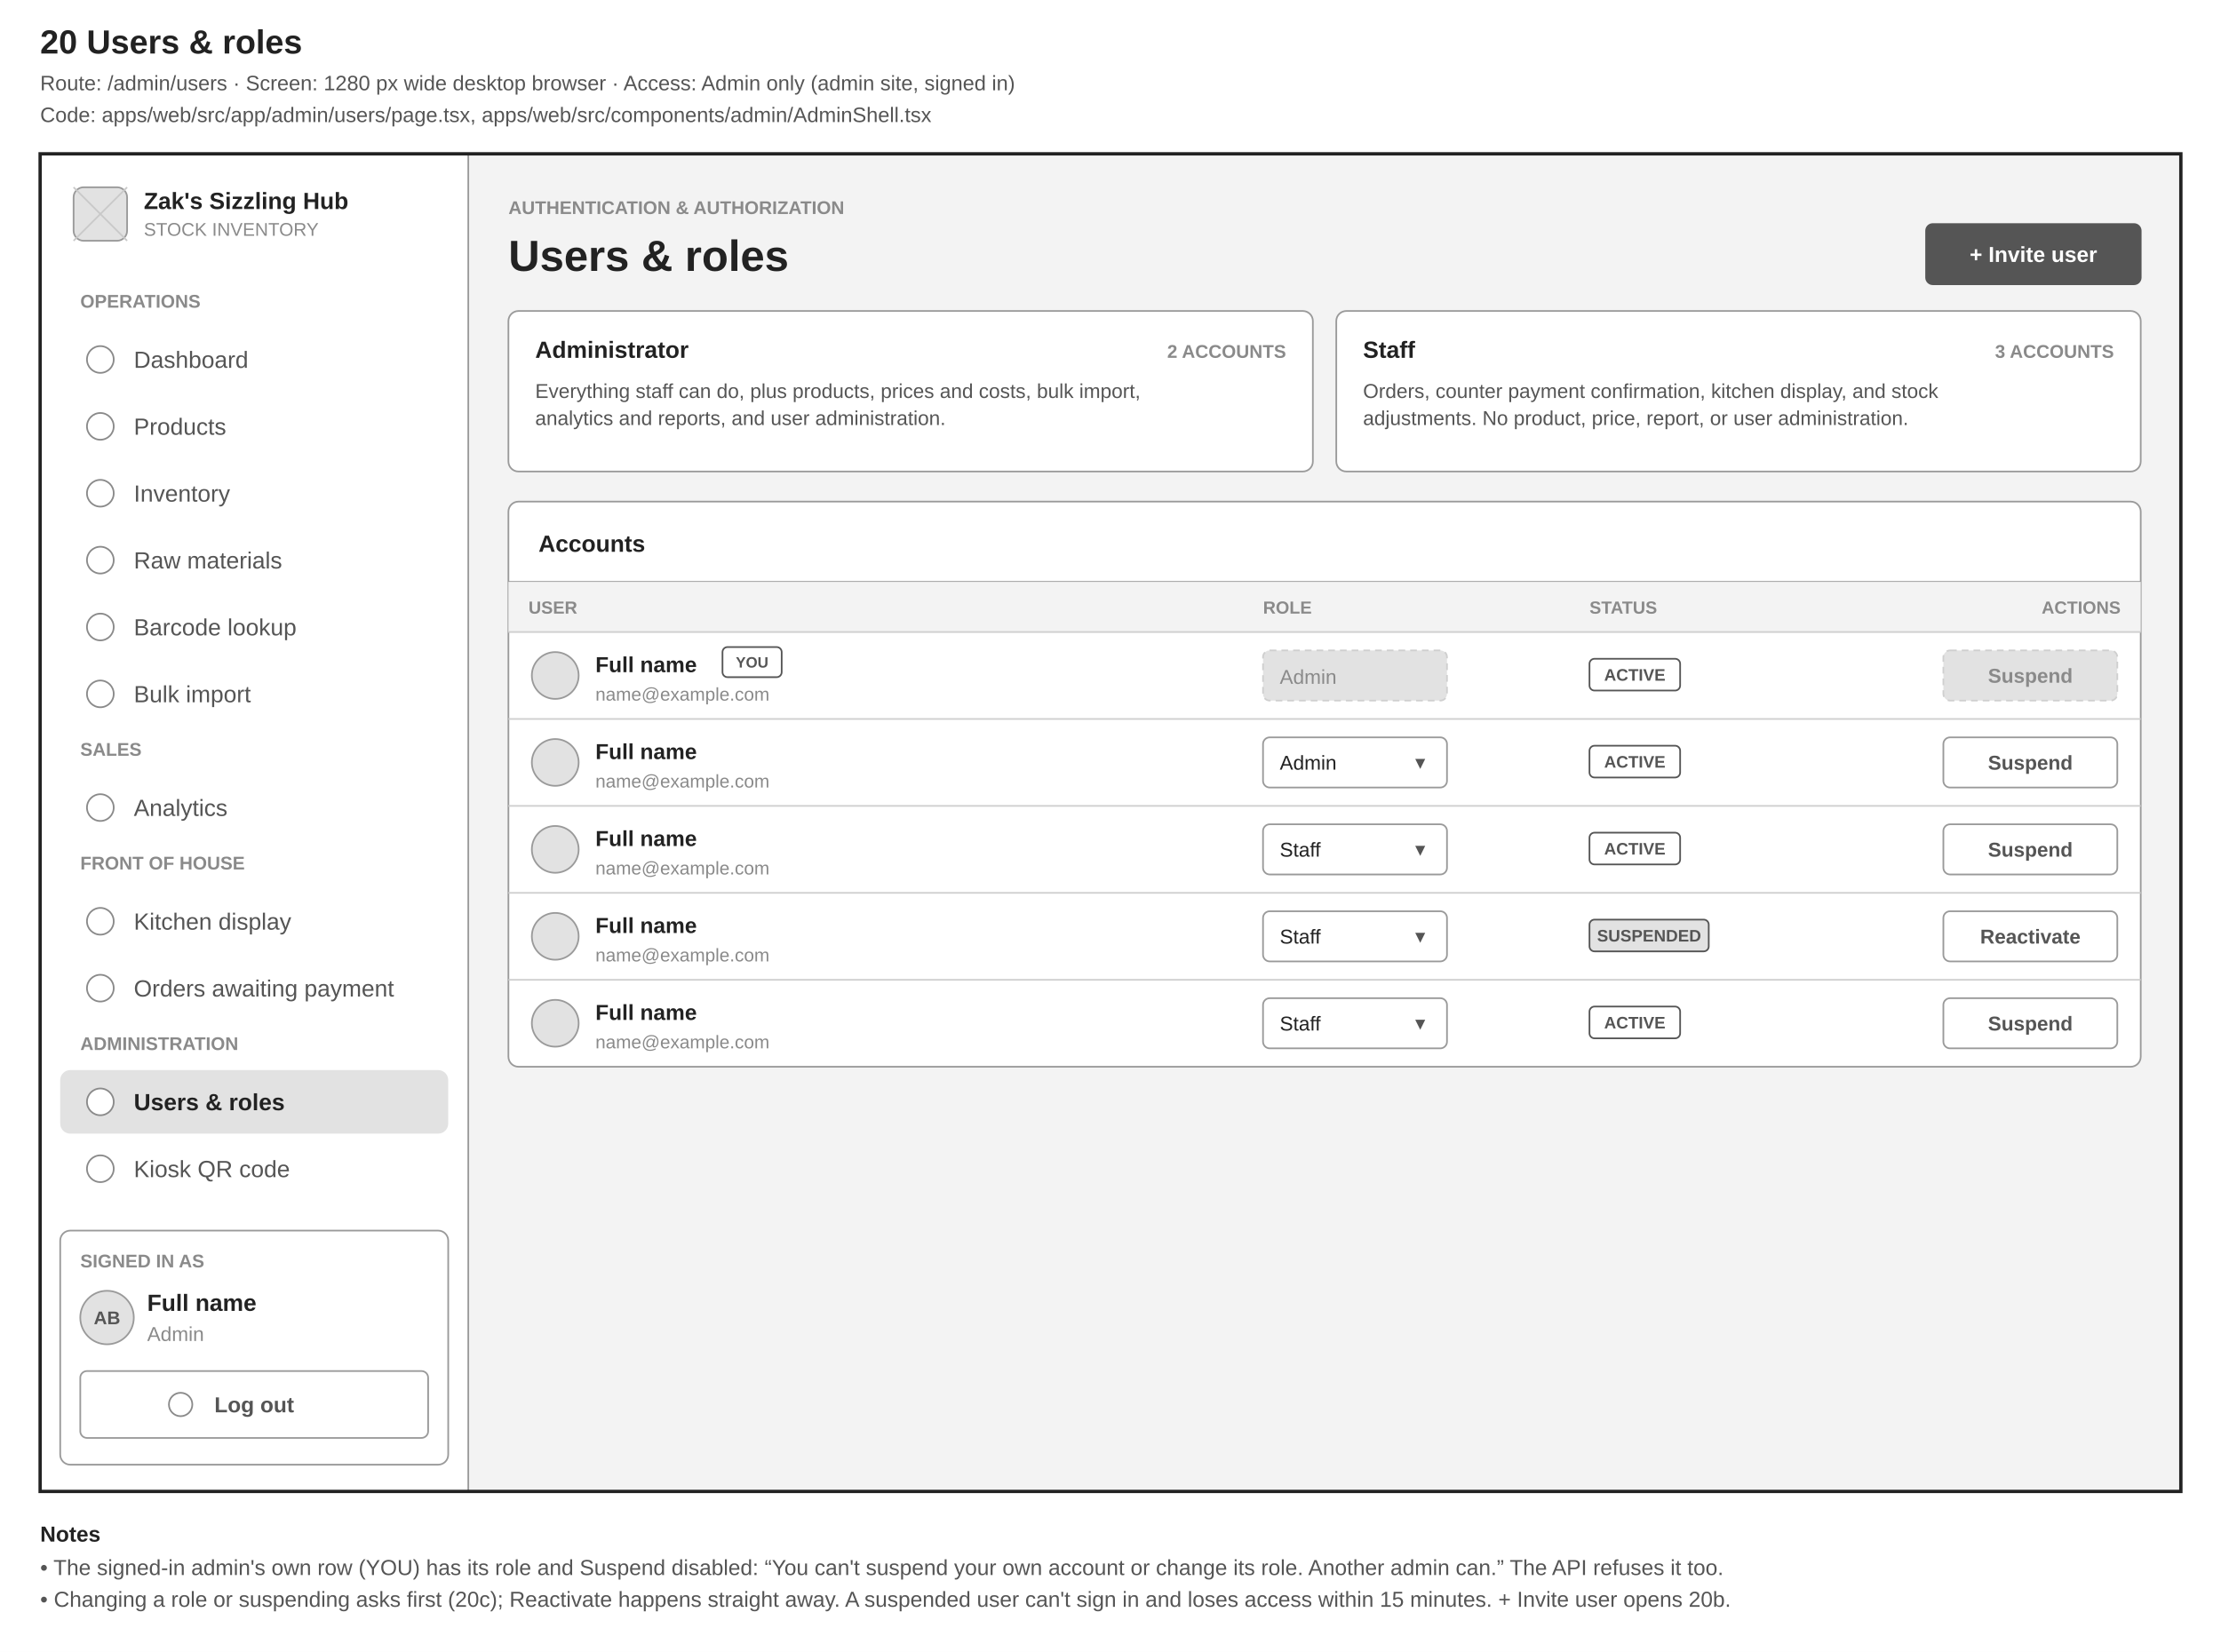
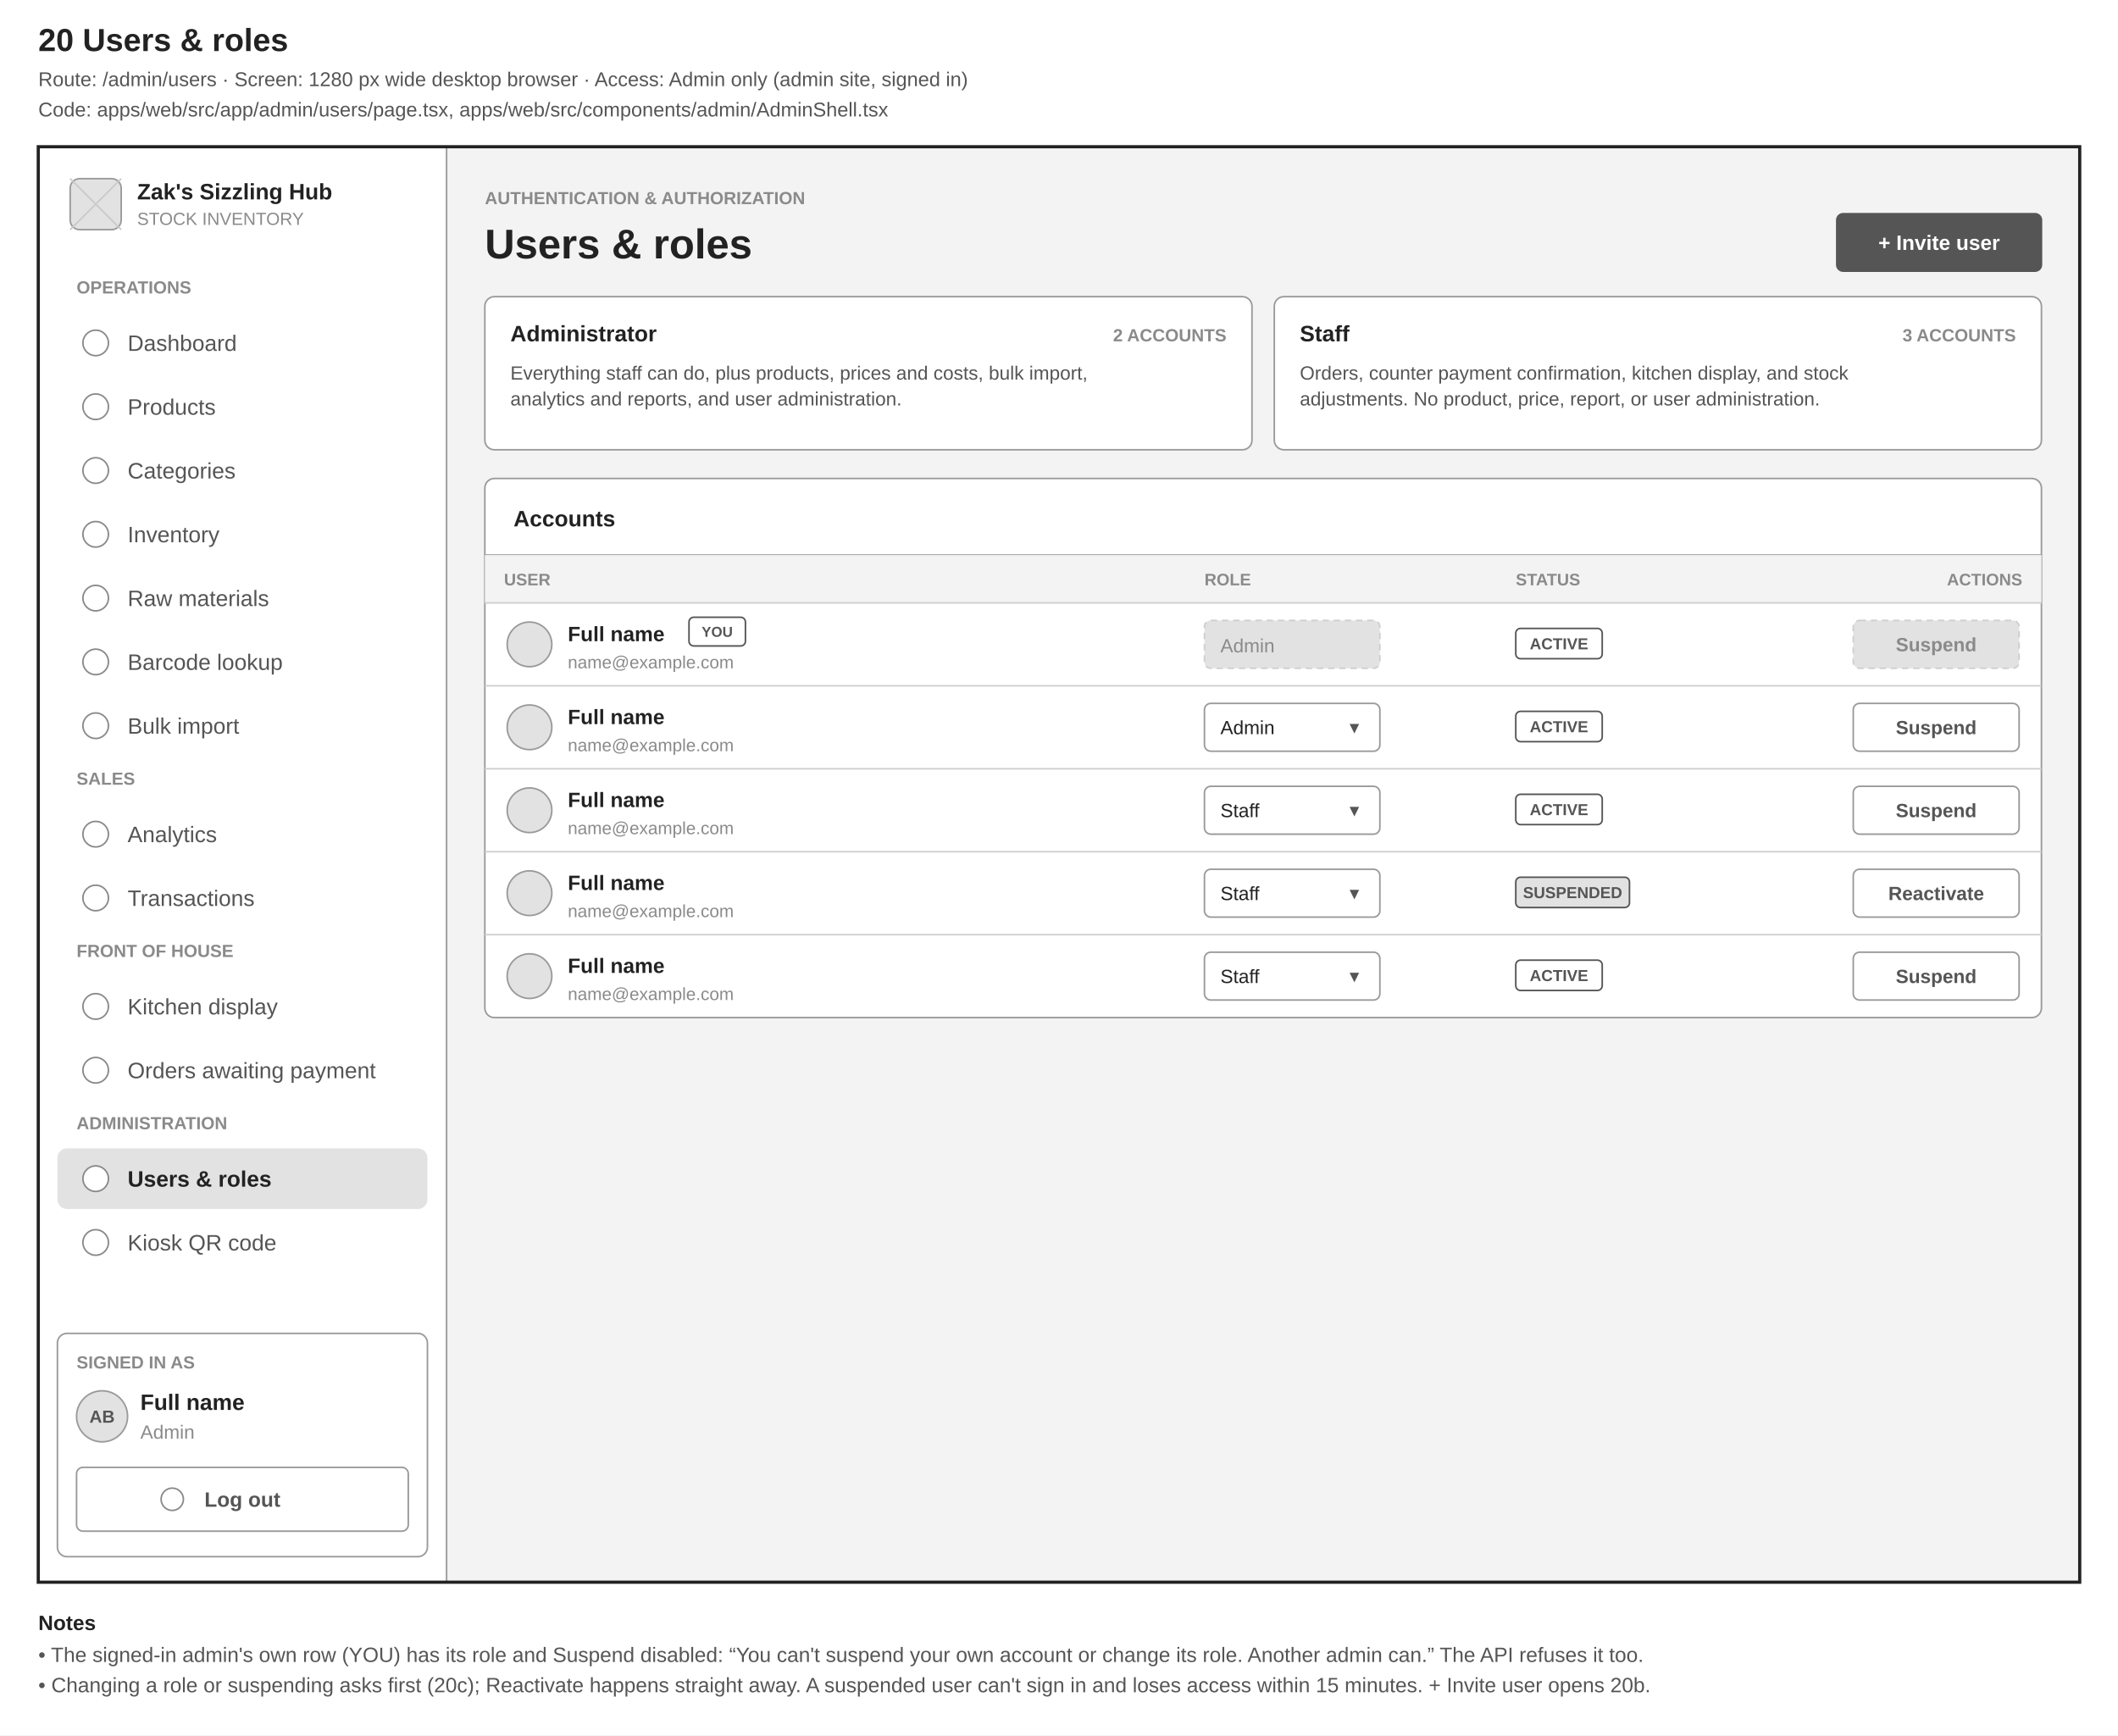
- <svg xmlns="http://www.w3.org/2000/svg" width="1328" height="988" viewBox="0 0 1328 988">
-   <rect x="0" y="0" width="1328" height="988" fill="#ffffff" />
+ <svg xmlns="http://www.w3.org/2000/svg" width="1328" height="1088" viewBox="0 0 1328 1088">
+   <rect x="0" y="0" width="1328" height="1088" fill="#ffffff" />
  <text x="24" y="32" font-family="Arial, Helvetica, sans-serif" font-size="20" font-weight="700" fill="#222222">20  Users &amp; roles</text>
  <text x="24" y="54" font-family="Arial, Helvetica, sans-serif" font-size="12.5" fill="#555555">Route: /admin/users   ·   Screen: 1280 px wide desktop browser   ·   Access: Admin only (admin site, signed in)</text>
  <text x="24" y="73" font-family="Arial, Helvetica, sans-serif" font-size="12.5" fill="#555555">Code: apps/web/src/app/admin/users/page.tsx, apps/web/src/components/admin/AdminShell.tsx</text>
-   <text x="24" y="922" font-family="Arial, Helvetica, sans-serif" font-size="13" font-weight="700" fill="#222222">Notes</text>
-   <text x="24" y="942" font-family="Arial, Helvetica, sans-serif" font-size="13" fill="#555555" xml:space="preserve">• The signed-in admin's own row (YOU) has its role and Suspend disabled: “You can't suspend your own account or change its role. Another admin can.” The API refuses it too.</text>
-   <text x="24" y="961" font-family="Arial, Helvetica, sans-serif" font-size="13" fill="#555555" xml:space="preserve">• Changing a role or suspending asks first (20c); Reactivate happens straight away. A suspended user can't sign in and loses access within 15 minutes. + Invite user opens 20b.</text>
+   <text x="24" y="1022" font-family="Arial, Helvetica, sans-serif" font-size="13" font-weight="700" fill="#222222">Notes</text>
+   <text x="24" y="1042" font-family="Arial, Helvetica, sans-serif" font-size="13" fill="#555555" xml:space="preserve">• The signed-in admin's own row (YOU) has its role and Suspend disabled: “You can't suspend your own account or change its role. Another admin can.” The API refuses it too.</text>
+   <text x="24" y="1061" font-family="Arial, Helvetica, sans-serif" font-size="13" fill="#555555" xml:space="preserve">• Changing a role or suspending asks first (20c); Reactivate happens straight away. A suspended user can't sign in and loses access within 15 minutes. + Invite user opens 20b.</text>
  <g transform="translate(24,92)">
    <clipPath id="frame">
-       <rect x="0" y="0" width="1280" height="800" />
+       <rect x="0" y="0" width="1280" height="900" />
    </clipPath>
    <g clip-path="url(#frame)">
-       <rect x="0" y="0" width="1280" height="800" fill="#ffffff" />
-       <rect x="0" y="0" width="1280" height="800" rx="0" fill="#f3f3f3" stroke="none" />
-       <rect x="0" y="0" width="256" height="800" rx="0" fill="#ffffff" stroke="none" />
-       <line x1="256" y1="0" x2="256" y2="800" stroke="#9a9a9a" stroke-width="1" />
+       <rect x="0" y="0" width="1280" height="900" fill="#ffffff" />
+       <rect x="0" y="0" width="1280" height="900" rx="0" fill="#f3f3f3" stroke="none" />
+       <rect x="0" y="0" width="256" height="900" rx="0" fill="#ffffff" stroke="none" />
+       <line x1="256" y1="0" x2="256" y2="900" stroke="#9a9a9a" stroke-width="1" />
      <rect x="20" y="20" width="32" height="32" rx="6" fill="#e2e2e2" stroke="#9a9a9a" stroke-width="1" />
      <line x1="20" y1="20" x2="52" y2="52" stroke="#c9c9c9" stroke-width="1" />
      <line x1="52" y1="20" x2="20" y2="52" stroke="#c9c9c9" stroke-width="1" />
      <text x="62" y="33" font-family="Arial, Helvetica, sans-serif" font-size="14" font-weight="700" text-anchor="start" fill="#222222">Zak's Sizzling Hub</text>
      <text x="62" y="49" font-family="Arial, Helvetica, sans-serif" font-size="11" font-weight="400" text-anchor="start" fill="#8a8a8a">STOCK INVENTORY</text>
      <text x="24" y="92" font-family="Arial, Helvetica, sans-serif" font-size="11" font-weight="700" text-anchor="start" fill="#8a8a8a">OPERATIONS</text>
      <circle cx="36" cy="123" r="8" fill="#ffffff" stroke="#8a8a8a" stroke-width="1" />
      <text x="56" y="128" font-family="Arial, Helvetica, sans-serif" font-size="14" font-weight="400" text-anchor="start" fill="#555555">Dashboard</text>
      <circle cx="36" cy="163" r="8" fill="#ffffff" stroke="#8a8a8a" stroke-width="1" />
      <text x="56" y="168" font-family="Arial, Helvetica, sans-serif" font-size="14" font-weight="400" text-anchor="start" fill="#555555">Products</text>
      <circle cx="36" cy="203" r="8" fill="#ffffff" stroke="#8a8a8a" stroke-width="1" />
-       <text x="56" y="208" font-family="Arial, Helvetica, sans-serif" font-size="14" font-weight="400" text-anchor="start" fill="#555555">Inventory</text>
+       <text x="56" y="208" font-family="Arial, Helvetica, sans-serif" font-size="14" font-weight="400" text-anchor="start" fill="#555555">Categories</text>
      <circle cx="36" cy="243" r="8" fill="#ffffff" stroke="#8a8a8a" stroke-width="1" />
-       <text x="56" y="248" font-family="Arial, Helvetica, sans-serif" font-size="14" font-weight="400" text-anchor="start" fill="#555555">Raw materials</text>
+       <text x="56" y="248" font-family="Arial, Helvetica, sans-serif" font-size="14" font-weight="400" text-anchor="start" fill="#555555">Inventory</text>
      <circle cx="36" cy="283" r="8" fill="#ffffff" stroke="#8a8a8a" stroke-width="1" />
-       <text x="56" y="288" font-family="Arial, Helvetica, sans-serif" font-size="14" font-weight="400" text-anchor="start" fill="#555555">Barcode lookup</text>
+       <text x="56" y="288" font-family="Arial, Helvetica, sans-serif" font-size="14" font-weight="400" text-anchor="start" fill="#555555">Raw materials</text>
      <circle cx="36" cy="323" r="8" fill="#ffffff" stroke="#8a8a8a" stroke-width="1" />
-       <text x="56" y="328" font-family="Arial, Helvetica, sans-serif" font-size="14" font-weight="400" text-anchor="start" fill="#555555">Bulk import</text>
-       <text x="24" y="360" font-family="Arial, Helvetica, sans-serif" font-size="11" font-weight="700" text-anchor="start" fill="#8a8a8a">SALES</text>
-       <circle cx="36" cy="391" r="8" fill="#ffffff" stroke="#8a8a8a" stroke-width="1" />
-       <text x="56" y="396" font-family="Arial, Helvetica, sans-serif" font-size="14" font-weight="400" text-anchor="start" fill="#555555">Analytics</text>
-       <text x="24" y="428" font-family="Arial, Helvetica, sans-serif" font-size="11" font-weight="700" text-anchor="start" fill="#8a8a8a">FRONT OF HOUSE</text>
-       <circle cx="36" cy="459" r="8" fill="#ffffff" stroke="#8a8a8a" stroke-width="1" />
-       <text x="56" y="464" font-family="Arial, Helvetica, sans-serif" font-size="14" font-weight="400" text-anchor="start" fill="#555555">Kitchen display</text>
-       <circle cx="36" cy="499" r="8" fill="#ffffff" stroke="#8a8a8a" stroke-width="1" />
-       <text x="56" y="504" font-family="Arial, Helvetica, sans-serif" font-size="14" font-weight="400" text-anchor="start" fill="#555555">Orders awaiting payment</text>
-       <text x="24" y="536" font-family="Arial, Helvetica, sans-serif" font-size="11" font-weight="700" text-anchor="start" fill="#8a8a8a">ADMINISTRATION</text>
-       <rect x="12" y="548" width="232" height="38" rx="6" fill="#e2e2e2" stroke="none" />
-       <circle cx="36" cy="567" r="8" fill="#ffffff" stroke="#8a8a8a" stroke-width="1" />
-       <text x="56" y="572" font-family="Arial, Helvetica, sans-serif" font-size="14" font-weight="700" text-anchor="start" fill="#222222">Users &amp; roles</text>
-       <circle cx="36" cy="607" r="8" fill="#ffffff" stroke="#8a8a8a" stroke-width="1" />
-       <text x="56" y="612" font-family="Arial, Helvetica, sans-serif" font-size="14" font-weight="400" text-anchor="start" fill="#555555">Kiosk QR code</text>
-       <rect x="12" y="644" width="232" height="140" rx="6" fill="#ffffff" stroke="#9a9a9a" stroke-width="1" />
-       <text x="24" y="666" font-family="Arial, Helvetica, sans-serif" font-size="11" font-weight="700" text-anchor="start" fill="#8a8a8a">SIGNED IN AS</text>
-       <circle cx="40" cy="696" r="16" fill="#e2e2e2" stroke="#9a9a9a" stroke-width="1" />
-       <text x="40" y="700" font-family="Arial, Helvetica, sans-serif" font-size="11" font-weight="700" text-anchor="middle" fill="#555555">AB</text>
-       <text x="64" y="692" font-family="Arial, Helvetica, sans-serif" font-size="14" font-weight="700" text-anchor="start" fill="#222222">Full name</text>
-       <text x="64" y="710" font-family="Arial, Helvetica, sans-serif" font-size="12" font-weight="400" text-anchor="start" fill="#8a8a8a">Admin</text>
-       <rect x="24" y="728" width="208" height="40" rx="4" fill="#ffffff" stroke="#9a9a9a" stroke-width="1" />
-       <text x="128.0" y="752.68" font-family="Arial, Helvetica, sans-serif" font-size="13" font-weight="700" text-anchor="middle" fill="#555555">Log out</text>
-       <circle cx="84" cy="748" r="7" fill="#ffffff" stroke="#8a8a8a" stroke-width="1" />
+       <text x="56" y="328" font-family="Arial, Helvetica, sans-serif" font-size="14" font-weight="400" text-anchor="start" fill="#555555">Barcode lookup</text>
+       <circle cx="36" cy="363" r="8" fill="#ffffff" stroke="#8a8a8a" stroke-width="1" />
+       <text x="56" y="368" font-family="Arial, Helvetica, sans-serif" font-size="14" font-weight="400" text-anchor="start" fill="#555555">Bulk import</text>
+       <text x="24" y="400" font-family="Arial, Helvetica, sans-serif" font-size="11" font-weight="700" text-anchor="start" fill="#8a8a8a">SALES</text>
+       <circle cx="36" cy="431" r="8" fill="#ffffff" stroke="#8a8a8a" stroke-width="1" />
+       <text x="56" y="436" font-family="Arial, Helvetica, sans-serif" font-size="14" font-weight="400" text-anchor="start" fill="#555555">Analytics</text>
+       <circle cx="36" cy="471" r="8" fill="#ffffff" stroke="#8a8a8a" stroke-width="1" />
+       <text x="56" y="476" font-family="Arial, Helvetica, sans-serif" font-size="14" font-weight="400" text-anchor="start" fill="#555555">Transactions</text>
+       <text x="24" y="508" font-family="Arial, Helvetica, sans-serif" font-size="11" font-weight="700" text-anchor="start" fill="#8a8a8a">FRONT OF HOUSE</text>
+       <circle cx="36" cy="539" r="8" fill="#ffffff" stroke="#8a8a8a" stroke-width="1" />
+       <text x="56" y="544" font-family="Arial, Helvetica, sans-serif" font-size="14" font-weight="400" text-anchor="start" fill="#555555">Kitchen display</text>
+       <circle cx="36" cy="579" r="8" fill="#ffffff" stroke="#8a8a8a" stroke-width="1" />
+       <text x="56" y="584" font-family="Arial, Helvetica, sans-serif" font-size="14" font-weight="400" text-anchor="start" fill="#555555">Orders awaiting payment</text>
+       <text x="24" y="616" font-family="Arial, Helvetica, sans-serif" font-size="11" font-weight="700" text-anchor="start" fill="#8a8a8a">ADMINISTRATION</text>
+       <rect x="12" y="628" width="232" height="38" rx="6" fill="#e2e2e2" stroke="none" />
+       <circle cx="36" cy="647" r="8" fill="#ffffff" stroke="#8a8a8a" stroke-width="1" />
+       <text x="56" y="652" font-family="Arial, Helvetica, sans-serif" font-size="14" font-weight="700" text-anchor="start" fill="#222222">Users &amp; roles</text>
+       <circle cx="36" cy="687" r="8" fill="#ffffff" stroke="#8a8a8a" stroke-width="1" />
+       <text x="56" y="692" font-family="Arial, Helvetica, sans-serif" font-size="14" font-weight="400" text-anchor="start" fill="#555555">Kiosk QR code</text>
+       <rect x="12" y="744" width="232" height="140" rx="6" fill="#ffffff" stroke="#9a9a9a" stroke-width="1" />
+       <text x="24" y="766" font-family="Arial, Helvetica, sans-serif" font-size="11" font-weight="700" text-anchor="start" fill="#8a8a8a">SIGNED IN AS</text>
+       <circle cx="40" cy="796" r="16" fill="#e2e2e2" stroke="#9a9a9a" stroke-width="1" />
+       <text x="40" y="800" font-family="Arial, Helvetica, sans-serif" font-size="11" font-weight="700" text-anchor="middle" fill="#555555">AB</text>
+       <text x="64" y="792" font-family="Arial, Helvetica, sans-serif" font-size="14" font-weight="700" text-anchor="start" fill="#222222">Full name</text>
+       <text x="64" y="810" font-family="Arial, Helvetica, sans-serif" font-size="12" font-weight="400" text-anchor="start" fill="#8a8a8a">Admin</text>
+       <rect x="24" y="828" width="208" height="40" rx="4" fill="#ffffff" stroke="#9a9a9a" stroke-width="1" />
+       <text x="128.0" y="852.68" font-family="Arial, Helvetica, sans-serif" font-size="13" font-weight="700" text-anchor="middle" fill="#555555">Log out</text>
+       <circle cx="84" cy="848" r="7" fill="#ffffff" stroke="#8a8a8a" stroke-width="1" />
      <text x="280" y="36" font-family="Arial, Helvetica, sans-serif" font-size="11" font-weight="700" text-anchor="start" fill="#8a8a8a">AUTHENTICATION &amp; AUTHORIZATION</text>
      <text x="280" y="70" font-family="Arial, Helvetica, sans-serif" font-size="26" font-weight="700" text-anchor="start" fill="#222222">Users &amp; roles</text>
      <rect x="1127.67" y="42" width="128.33" height="36" rx="4" fill="#555555" stroke="#555555" stroke-width="1" />
      <text x="1191.835" y="64.68" font-family="Arial, Helvetica, sans-serif" font-size="13" font-weight="700" text-anchor="middle" fill="#ffffff">+ Invite user</text>
      <rect x="280.0" y="94" width="481.0" height="96" rx="6" fill="#ffffff" stroke="#9a9a9a" stroke-width="1" />
      <text x="296.0" y="122" font-family="Arial, Helvetica, sans-serif" font-size="14" font-weight="700" text-anchor="start" fill="#222222">Administrator</text>
      <text x="745.0" y="122" font-family="Arial, Helvetica, sans-serif" font-size="11" font-weight="700" text-anchor="end" fill="#8a8a8a">2 ACCOUNTS</text>
      <text x="296.0" y="146" font-family="Arial, Helvetica, sans-serif" font-size="12" font-weight="400" text-anchor="start" fill="#555555">Everything staff can do, plus products, prices and costs, bulk import,</text>
      <text x="296.0" y="162.2" font-family="Arial, Helvetica, sans-serif" font-size="12" font-weight="400" text-anchor="start" fill="#555555">analytics and reports, and user administration.</text>
      <rect x="775.0" y="94" width="481.0" height="96" rx="6" fill="#ffffff" stroke="#9a9a9a" stroke-width="1" />
      <text x="791.0" y="122" font-family="Arial, Helvetica, sans-serif" font-size="14" font-weight="700" text-anchor="start" fill="#222222">Staff</text>
      <text x="1240.0" y="122" font-family="Arial, Helvetica, sans-serif" font-size="11" font-weight="700" text-anchor="end" fill="#8a8a8a">3 ACCOUNTS</text>
      <text x="791.0" y="146" font-family="Arial, Helvetica, sans-serif" font-size="12" font-weight="400" text-anchor="start" fill="#555555">Orders, counter payment confirmation, kitchen display, and stock</text>
      <text x="791.0" y="162.2" font-family="Arial, Helvetica, sans-serif" font-size="12" font-weight="400" text-anchor="start" fill="#555555">adjustments. No product, price, report, or user administration.</text>
      <rect x="280" y="208" width="976" height="338" rx="6" fill="#ffffff" stroke="#9a9a9a" stroke-width="1" />
      <text x="298" y="238" font-family="Arial, Helvetica, sans-serif" font-size="14" font-weight="700" text-anchor="start" fill="#222222">Accounts</text>
      <line x1="280" y1="256" x2="1256" y2="256" stroke="#9a9a9a" stroke-width="1" />
      <rect x="280" y="256" width="976" height="30" rx="0" fill="#f3f3f3" stroke="none" stroke-width="1" />
      <text x="292" y="275.0" font-family="Arial, Helvetica, sans-serif" font-size="10.5" font-weight="700" text-anchor="start" fill="#8a8a8a">USER</text>
      <text x="731.2" y="275.0" font-family="Arial, Helvetica, sans-serif" font-size="10.5" font-weight="700" text-anchor="start" fill="#8a8a8a">ROLE</text>
      <text x="926.4" y="275.0" font-family="Arial, Helvetica, sans-serif" font-size="10.5" font-weight="700" text-anchor="start" fill="#8a8a8a">STATUS</text>
      <text x="1244" y="275.0" font-family="Arial, Helvetica, sans-serif" font-size="10.5" font-weight="700" text-anchor="end" fill="#8a8a8a">ACTIONS</text>
      <line x1="280" y1="286" x2="1256" y2="286" stroke="#cfcfcf" stroke-width="1" />
      <circle cx="308" cy="312.0" r="14" fill="#e2e2e2" stroke="#9a9a9a" stroke-width="1" />
      <text x="332" y="310.0" font-family="Arial, Helvetica, sans-serif" font-size="13" font-weight="700" text-anchor="start" fill="#222222">Full name</text>
      <rect x="408" y="295.0" width="35.39" height="18" rx="3" fill="#ffffff" stroke="#555555" stroke-width="1" />
      <text x="425.695" y="307.24" font-family="Arial, Helvetica, sans-serif" font-size="9" font-weight="700" text-anchor="middle" fill="#555555">YOU</text>
      <text x="332" y="327.0" font-family="Arial, Helvetica, sans-serif" font-size="11" font-weight="400" text-anchor="start" fill="#8a8a8a">name@example.com</text>
      <rect x="731.2" y="297.0" width="110" height="30" rx="4" fill="#e2e2e2" stroke="#cfcfcf" stroke-width="1" stroke-dasharray="4 3" />
      <text x="741.2" y="317.0" font-family="Arial, Helvetica, sans-serif" font-size="12" font-weight="400" text-anchor="start" fill="#8a8a8a">Admin</text>
      <rect x="926.4" y="302.0" width="54.2" height="19" rx="3" fill="#ffffff" stroke="#555555" stroke-width="1" />
      <text x="953.5" y="315.1" font-family="Arial, Helvetica, sans-serif" font-size="10" font-weight="700" text-anchor="middle" fill="#555555">ACTIVE</text>
      <rect x="1138" y="297.0" width="104" height="30" rx="4" fill="#e2e2e2" stroke="#cfcfcf" stroke-width="1" stroke-dasharray="4 3" />
      <text x="1190" y="316.32" font-family="Arial, Helvetica, sans-serif" font-size="12" font-weight="700" text-anchor="middle" fill="#8a8a8a">Suspend</text>
      <line x1="280" y1="338" x2="1256" y2="338" stroke="#cfcfcf" stroke-width="1" />
      <circle cx="308" cy="364.0" r="14" fill="#e2e2e2" stroke="#9a9a9a" stroke-width="1" />
      <text x="332" y="362.0" font-family="Arial, Helvetica, sans-serif" font-size="13" font-weight="700" text-anchor="start" fill="#222222">Full name</text>
      <text x="332" y="379.0" font-family="Arial, Helvetica, sans-serif" font-size="11" font-weight="400" text-anchor="start" fill="#8a8a8a">name@example.com</text>
      <rect x="731.2" y="349.0" width="110" height="30" rx="4" fill="#ffffff" stroke="#9a9a9a" stroke-width="1" />
      <text x="741.2" y="368.32" font-family="Arial, Helvetica, sans-serif" font-size="12" font-weight="400" text-anchor="start" fill="#222222">Admin</text>
      <text x="825.2" y="368.0" font-family="Arial, Helvetica, sans-serif" font-size="12" font-weight="400" text-anchor="middle" fill="#555555">▾</text>
      <rect x="926.4" y="354.0" width="54.2" height="19" rx="3" fill="#ffffff" stroke="#555555" stroke-width="1" />
      <text x="953.5" y="367.1" font-family="Arial, Helvetica, sans-serif" font-size="10" font-weight="700" text-anchor="middle" fill="#555555">ACTIVE</text>
      <rect x="1138" y="349.0" width="104" height="30" rx="4" fill="#ffffff" stroke="#9a9a9a" stroke-width="1" />
      <text x="1190" y="368.32" font-family="Arial, Helvetica, sans-serif" font-size="12" font-weight="700" text-anchor="middle" fill="#555555">Suspend</text>
      <line x1="280" y1="390" x2="1256" y2="390" stroke="#cfcfcf" stroke-width="1" />
      <circle cx="308" cy="416.0" r="14" fill="#e2e2e2" stroke="#9a9a9a" stroke-width="1" />
      <text x="332" y="414.0" font-family="Arial, Helvetica, sans-serif" font-size="13" font-weight="700" text-anchor="start" fill="#222222">Full name</text>
      <text x="332" y="431.0" font-family="Arial, Helvetica, sans-serif" font-size="11" font-weight="400" text-anchor="start" fill="#8a8a8a">name@example.com</text>
      <rect x="731.2" y="401.0" width="110" height="30" rx="4" fill="#ffffff" stroke="#9a9a9a" stroke-width="1" />
      <text x="741.2" y="420.32" font-family="Arial, Helvetica, sans-serif" font-size="12" font-weight="400" text-anchor="start" fill="#222222">Staff</text>
      <text x="825.2" y="420.0" font-family="Arial, Helvetica, sans-serif" font-size="12" font-weight="400" text-anchor="middle" fill="#555555">▾</text>
      <rect x="926.4" y="406.0" width="54.2" height="19" rx="3" fill="#ffffff" stroke="#555555" stroke-width="1" />
      <text x="953.5" y="419.1" font-family="Arial, Helvetica, sans-serif" font-size="10" font-weight="700" text-anchor="middle" fill="#555555">ACTIVE</text>
      <rect x="1138" y="401.0" width="104" height="30" rx="4" fill="#ffffff" stroke="#9a9a9a" stroke-width="1" />
      <text x="1190" y="420.32" font-family="Arial, Helvetica, sans-serif" font-size="12" font-weight="700" text-anchor="middle" fill="#555555">Suspend</text>
      <line x1="280" y1="442" x2="1256" y2="442" stroke="#cfcfcf" stroke-width="1" />
      <circle cx="308" cy="468.0" r="14" fill="#e2e2e2" stroke="#9a9a9a" stroke-width="1" />
      <text x="332" y="466.0" font-family="Arial, Helvetica, sans-serif" font-size="13" font-weight="700" text-anchor="start" fill="#222222">Full name</text>
      <text x="332" y="483.0" font-family="Arial, Helvetica, sans-serif" font-size="11" font-weight="400" text-anchor="start" fill="#8a8a8a">name@example.com</text>
      <rect x="731.2" y="453.0" width="110" height="30" rx="4" fill="#ffffff" stroke="#9a9a9a" stroke-width="1" />
      <text x="741.2" y="472.32" font-family="Arial, Helvetica, sans-serif" font-size="12" font-weight="400" text-anchor="start" fill="#222222">Staff</text>
      <text x="825.2" y="472.0" font-family="Arial, Helvetica, sans-serif" font-size="12" font-weight="400" text-anchor="middle" fill="#555555">▾</text>
      <rect x="926.4" y="458.0" width="71.3" height="19" rx="3" fill="#e2e2e2" stroke="#555555" stroke-width="1" />
      <text x="962.05" y="471.1" font-family="Arial, Helvetica, sans-serif" font-size="10" font-weight="700" text-anchor="middle" fill="#555555">SUSPENDED</text>
      <rect x="1138" y="453.0" width="104" height="30" rx="4" fill="#ffffff" stroke="#9a9a9a" stroke-width="1" />
      <text x="1190" y="472.32" font-family="Arial, Helvetica, sans-serif" font-size="12" font-weight="700" text-anchor="middle" fill="#555555">Reactivate</text>
      <line x1="280" y1="494" x2="1256" y2="494" stroke="#cfcfcf" stroke-width="1" />
      <circle cx="308" cy="520.0" r="14" fill="#e2e2e2" stroke="#9a9a9a" stroke-width="1" />
      <text x="332" y="518.0" font-family="Arial, Helvetica, sans-serif" font-size="13" font-weight="700" text-anchor="start" fill="#222222">Full name</text>
      <text x="332" y="535.0" font-family="Arial, Helvetica, sans-serif" font-size="11" font-weight="400" text-anchor="start" fill="#8a8a8a">name@example.com</text>
      <rect x="731.2" y="505.0" width="110" height="30" rx="4" fill="#ffffff" stroke="#9a9a9a" stroke-width="1" />
      <text x="741.2" y="524.32" font-family="Arial, Helvetica, sans-serif" font-size="12" font-weight="400" text-anchor="start" fill="#222222">Staff</text>
      <text x="825.2" y="524.0" font-family="Arial, Helvetica, sans-serif" font-size="12" font-weight="400" text-anchor="middle" fill="#555555">▾</text>
      <rect x="926.4" y="510.0" width="54.2" height="19" rx="3" fill="#ffffff" stroke="#555555" stroke-width="1" />
      <text x="953.5" y="523.1" font-family="Arial, Helvetica, sans-serif" font-size="10" font-weight="700" text-anchor="middle" fill="#555555">ACTIVE</text>
      <rect x="1138" y="505.0" width="104" height="30" rx="4" fill="#ffffff" stroke="#9a9a9a" stroke-width="1" />
      <text x="1190" y="524.32" font-family="Arial, Helvetica, sans-serif" font-size="12" font-weight="700" text-anchor="middle" fill="#555555">Suspend</text>
    </g>
-     <rect x="0" y="0" width="1280" height="800" fill="none" stroke="#222222" stroke-width="2" />
+     <rect x="0" y="0" width="1280" height="900" fill="none" stroke="#222222" stroke-width="2" />
  </g>
</svg>
